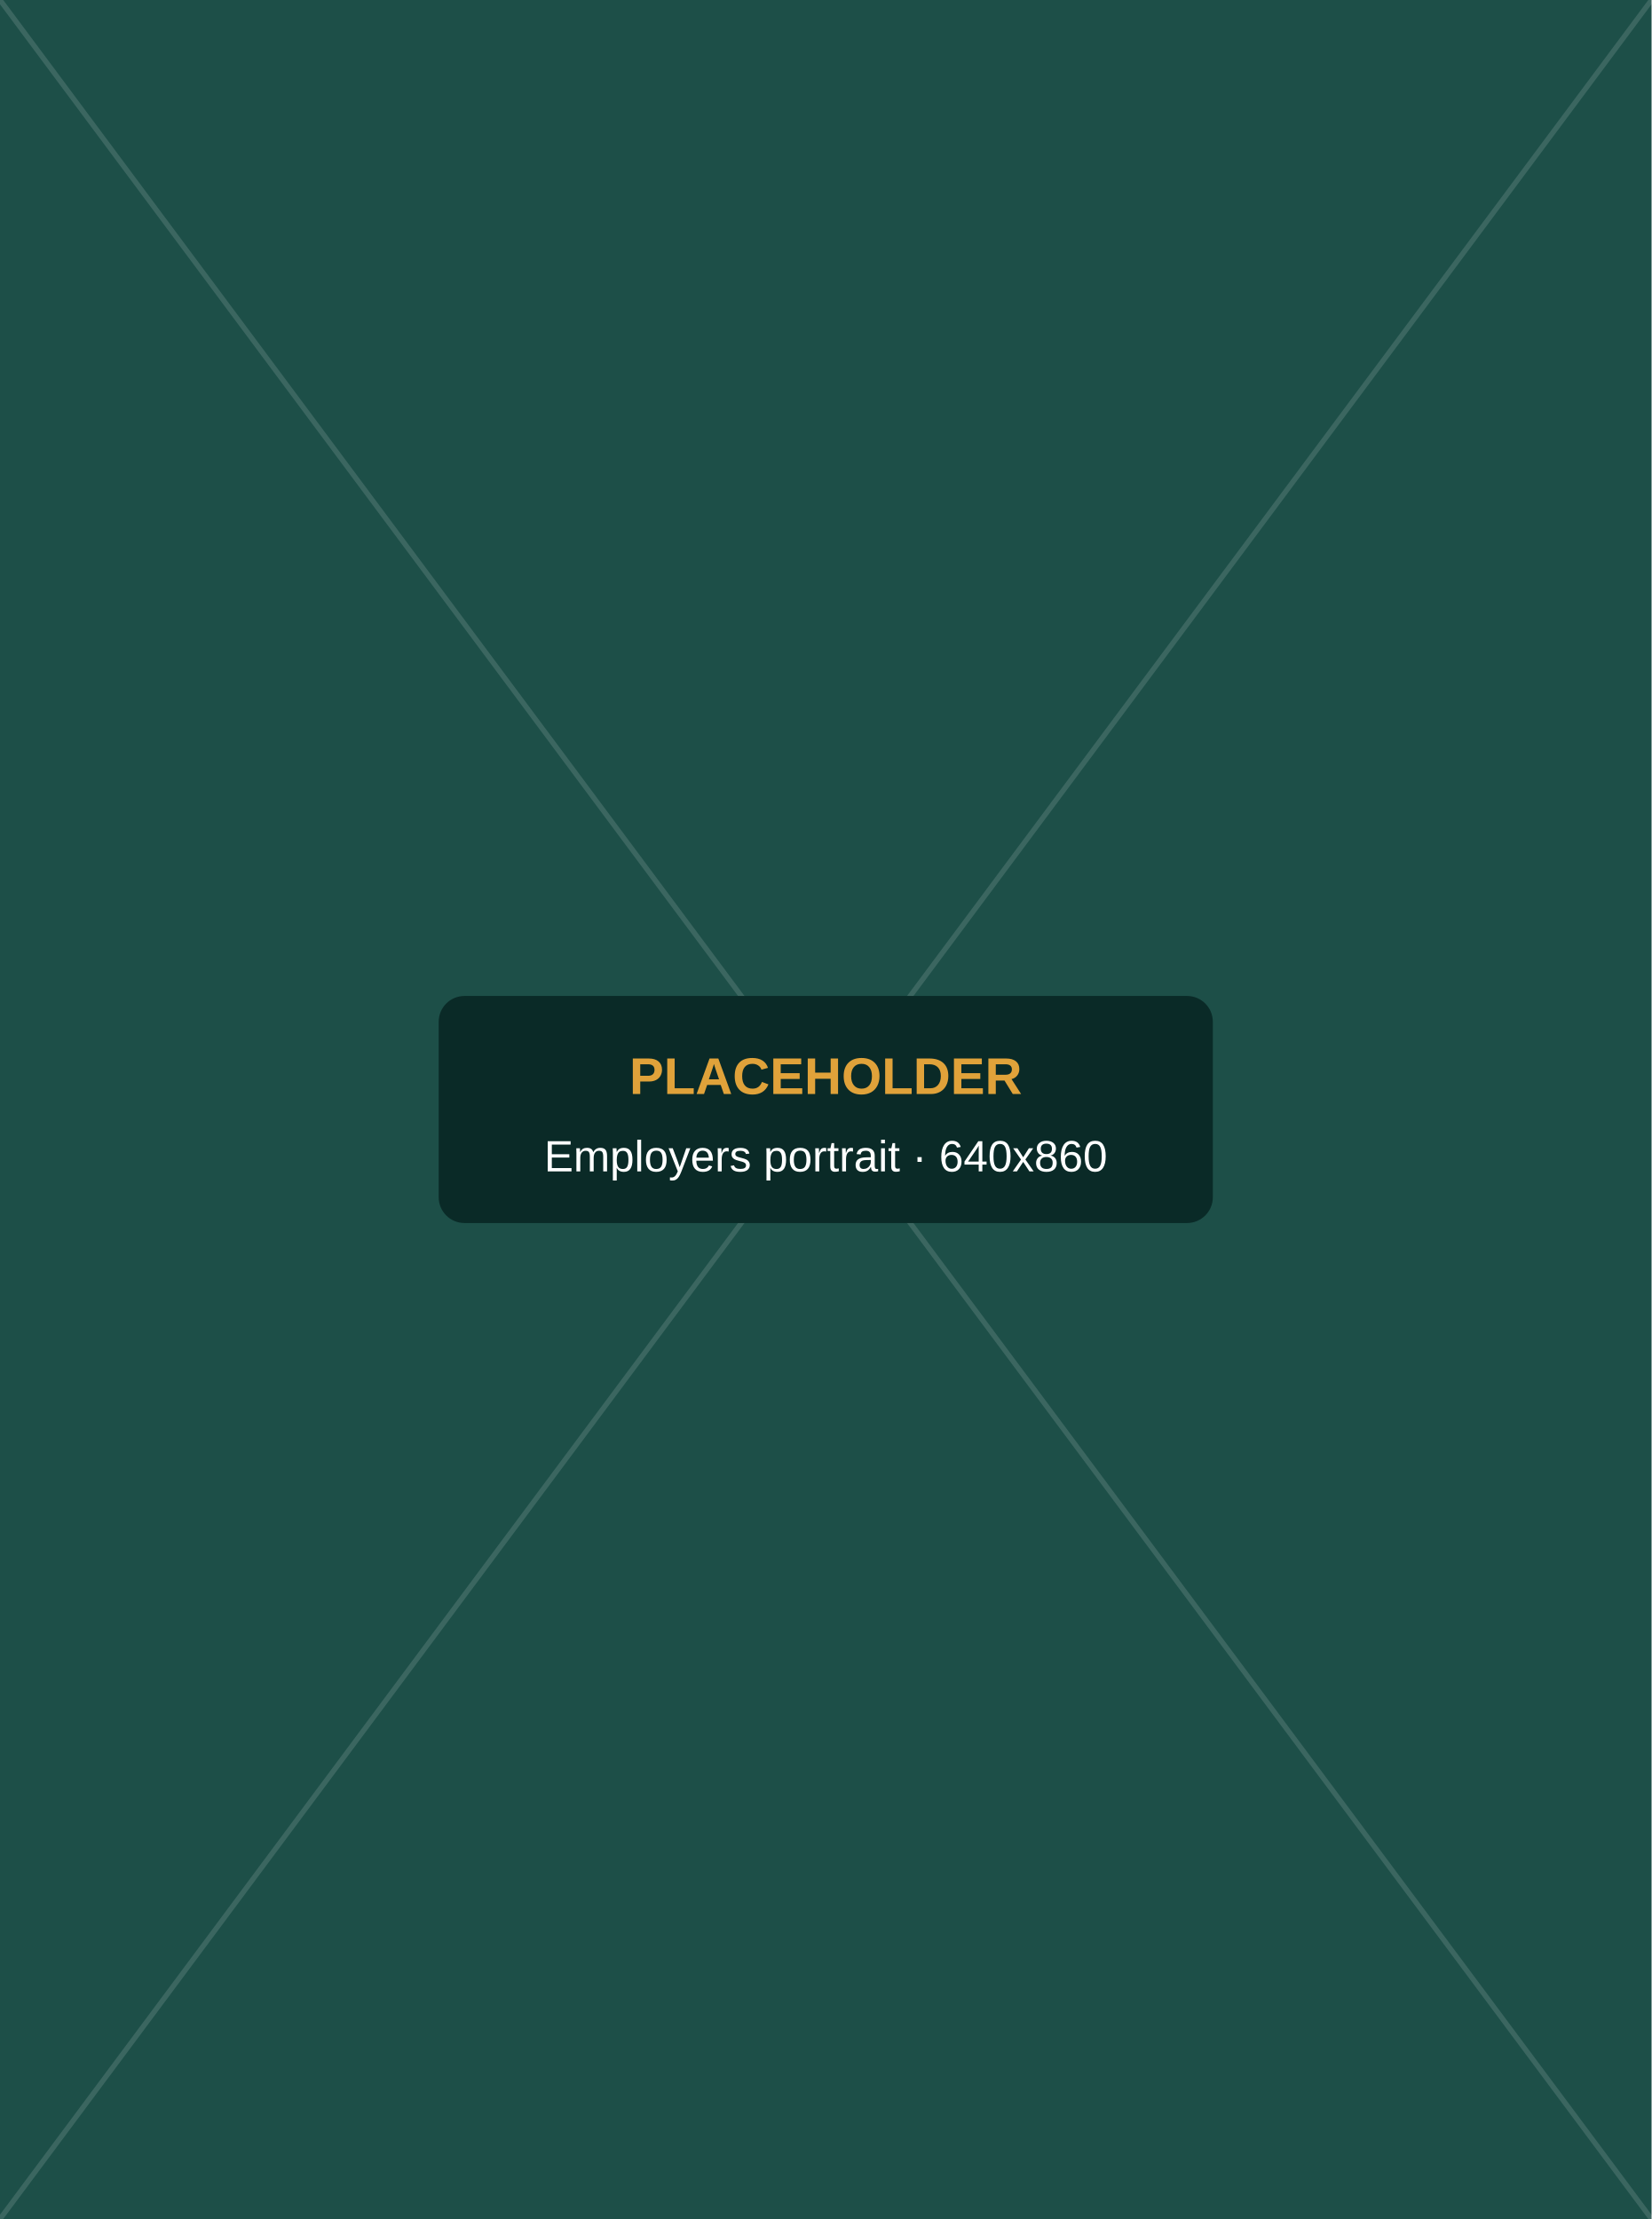
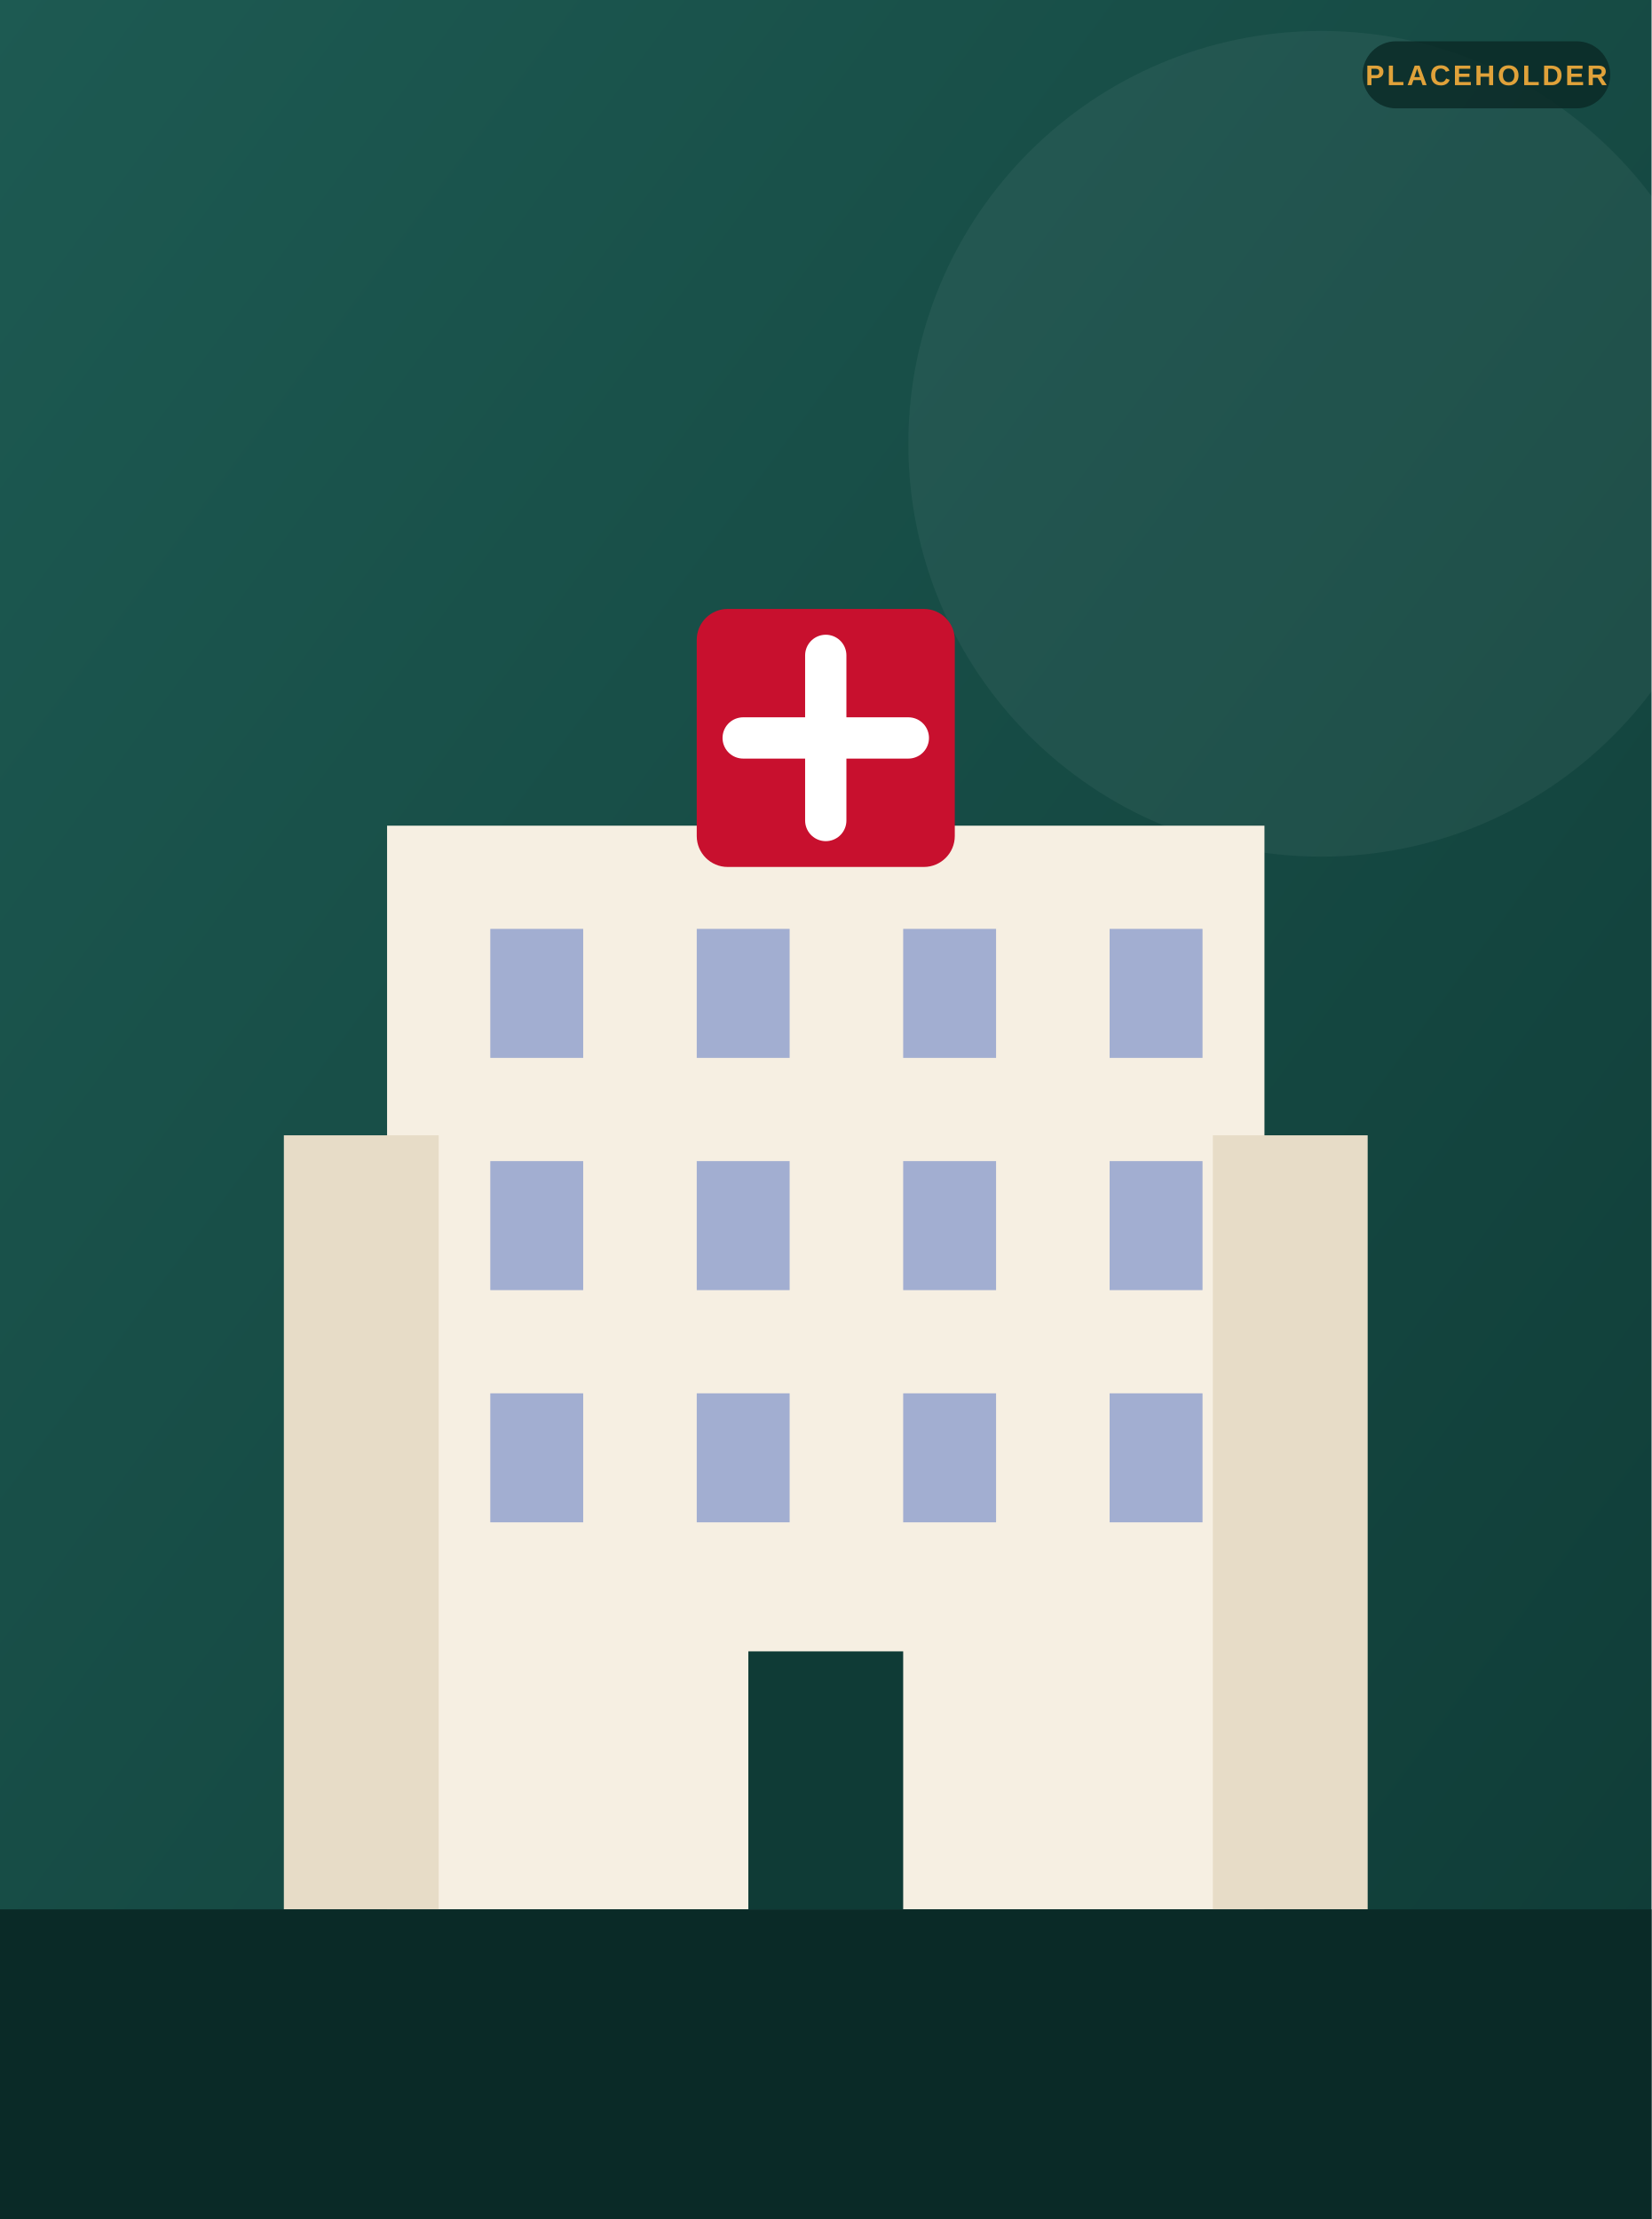
<svg xmlns="http://www.w3.org/2000/svg" width="640" height="860" viewBox="0 0 640 860">
-   <rect width="100%" height="100%" fill="#1d4f48" />
-   <path d="M0 0L640 860M640 0L0 860" stroke="#ffffff22" stroke-width="2" />
-   <rect x="170" y="386" width="300" height="88" rx="10" fill="#0a2a27" />
-   <text x="50%" y="424" fill="#e0a23a" font-family="Arial,sans-serif" font-size="20" font-weight="700" text-anchor="middle">PLACEHOLDER</text>
-   <text x="50%" y="454" fill="#fff" font-family="Arial,sans-serif" font-size="17" text-anchor="middle">Employers portrait · 640x860</text>
+   <defs>
+     <linearGradient id="g" x1="0" y1="0" x2="1" y2="1">
+       <stop offset="0" stop-color="#1d5a52" />
+       <stop offset="1" stop-color="#0f3b36" />
+     </linearGradient>
+   </defs>
+   <rect width="100%" height="100%" fill="url(#g)" />
+   <circle cx="512" cy="172" r="160" fill="#ffffff" opacity=".05" />
+   <rect x="150" y="320" width="340" height="420" fill="#f6efe2" />
+   <rect x="110" y="440" width="60" height="300" fill="#e7dcc7" />
+   <rect x="470" y="440" width="60" height="300" fill="#e7dcc7" />
+   <rect x="190" y="360" width="36" height="50" fill="#5d78c2" opacity=".55" />
+   <rect x="270" y="360" width="36" height="50" fill="#5d78c2" opacity=".55" />
+   <rect x="350" y="360" width="36" height="50" fill="#5d78c2" opacity=".55" />
+   <rect x="430" y="360" width="36" height="50" fill="#5d78c2" opacity=".55" />
+   <rect x="190" y="450" width="36" height="50" fill="#5d78c2" opacity=".55" />
+   <rect x="270" y="450" width="36" height="50" fill="#5d78c2" opacity=".55" />
+   <rect x="350" y="450" width="36" height="50" fill="#5d78c2" opacity=".55" />
+   <rect x="430" y="450" width="36" height="50" fill="#5d78c2" opacity=".55" />
+   <rect x="190" y="540" width="36" height="50" fill="#5d78c2" opacity=".55" />
+   <rect x="270" y="540" width="36" height="50" fill="#5d78c2" opacity=".55" />
+   <rect x="350" y="540" width="36" height="50" fill="#5d78c2" opacity=".55" />
+   <rect x="430" y="540" width="36" height="50" fill="#5d78c2" opacity=".55" />
+   <rect x="290" y="640" width="60" height="100" fill="#0f3b36" />
+   <rect x="270" y="236" width="100" height="100" rx="12" fill="#c8102e" />
+   <path d="M320 254v64M288 286h64" stroke="#fff" stroke-width="16" stroke-linecap="round" />
+   <rect y="740" width="640" height="120" fill="#0a2a27" />
+   <g transform="translate(624 16)">
+     <rect x="-96" y="0" width="96" height="26" rx="13" fill="#0a2a27" opacity=".85" />
+     <text x="-48" y="17" fill="#e0a23a" font-family="Arial,sans-serif" font-size="11" font-weight="700" text-anchor="middle" letter-spacing="1">PLACEHOLDER</text>
+   </g>
</svg>
